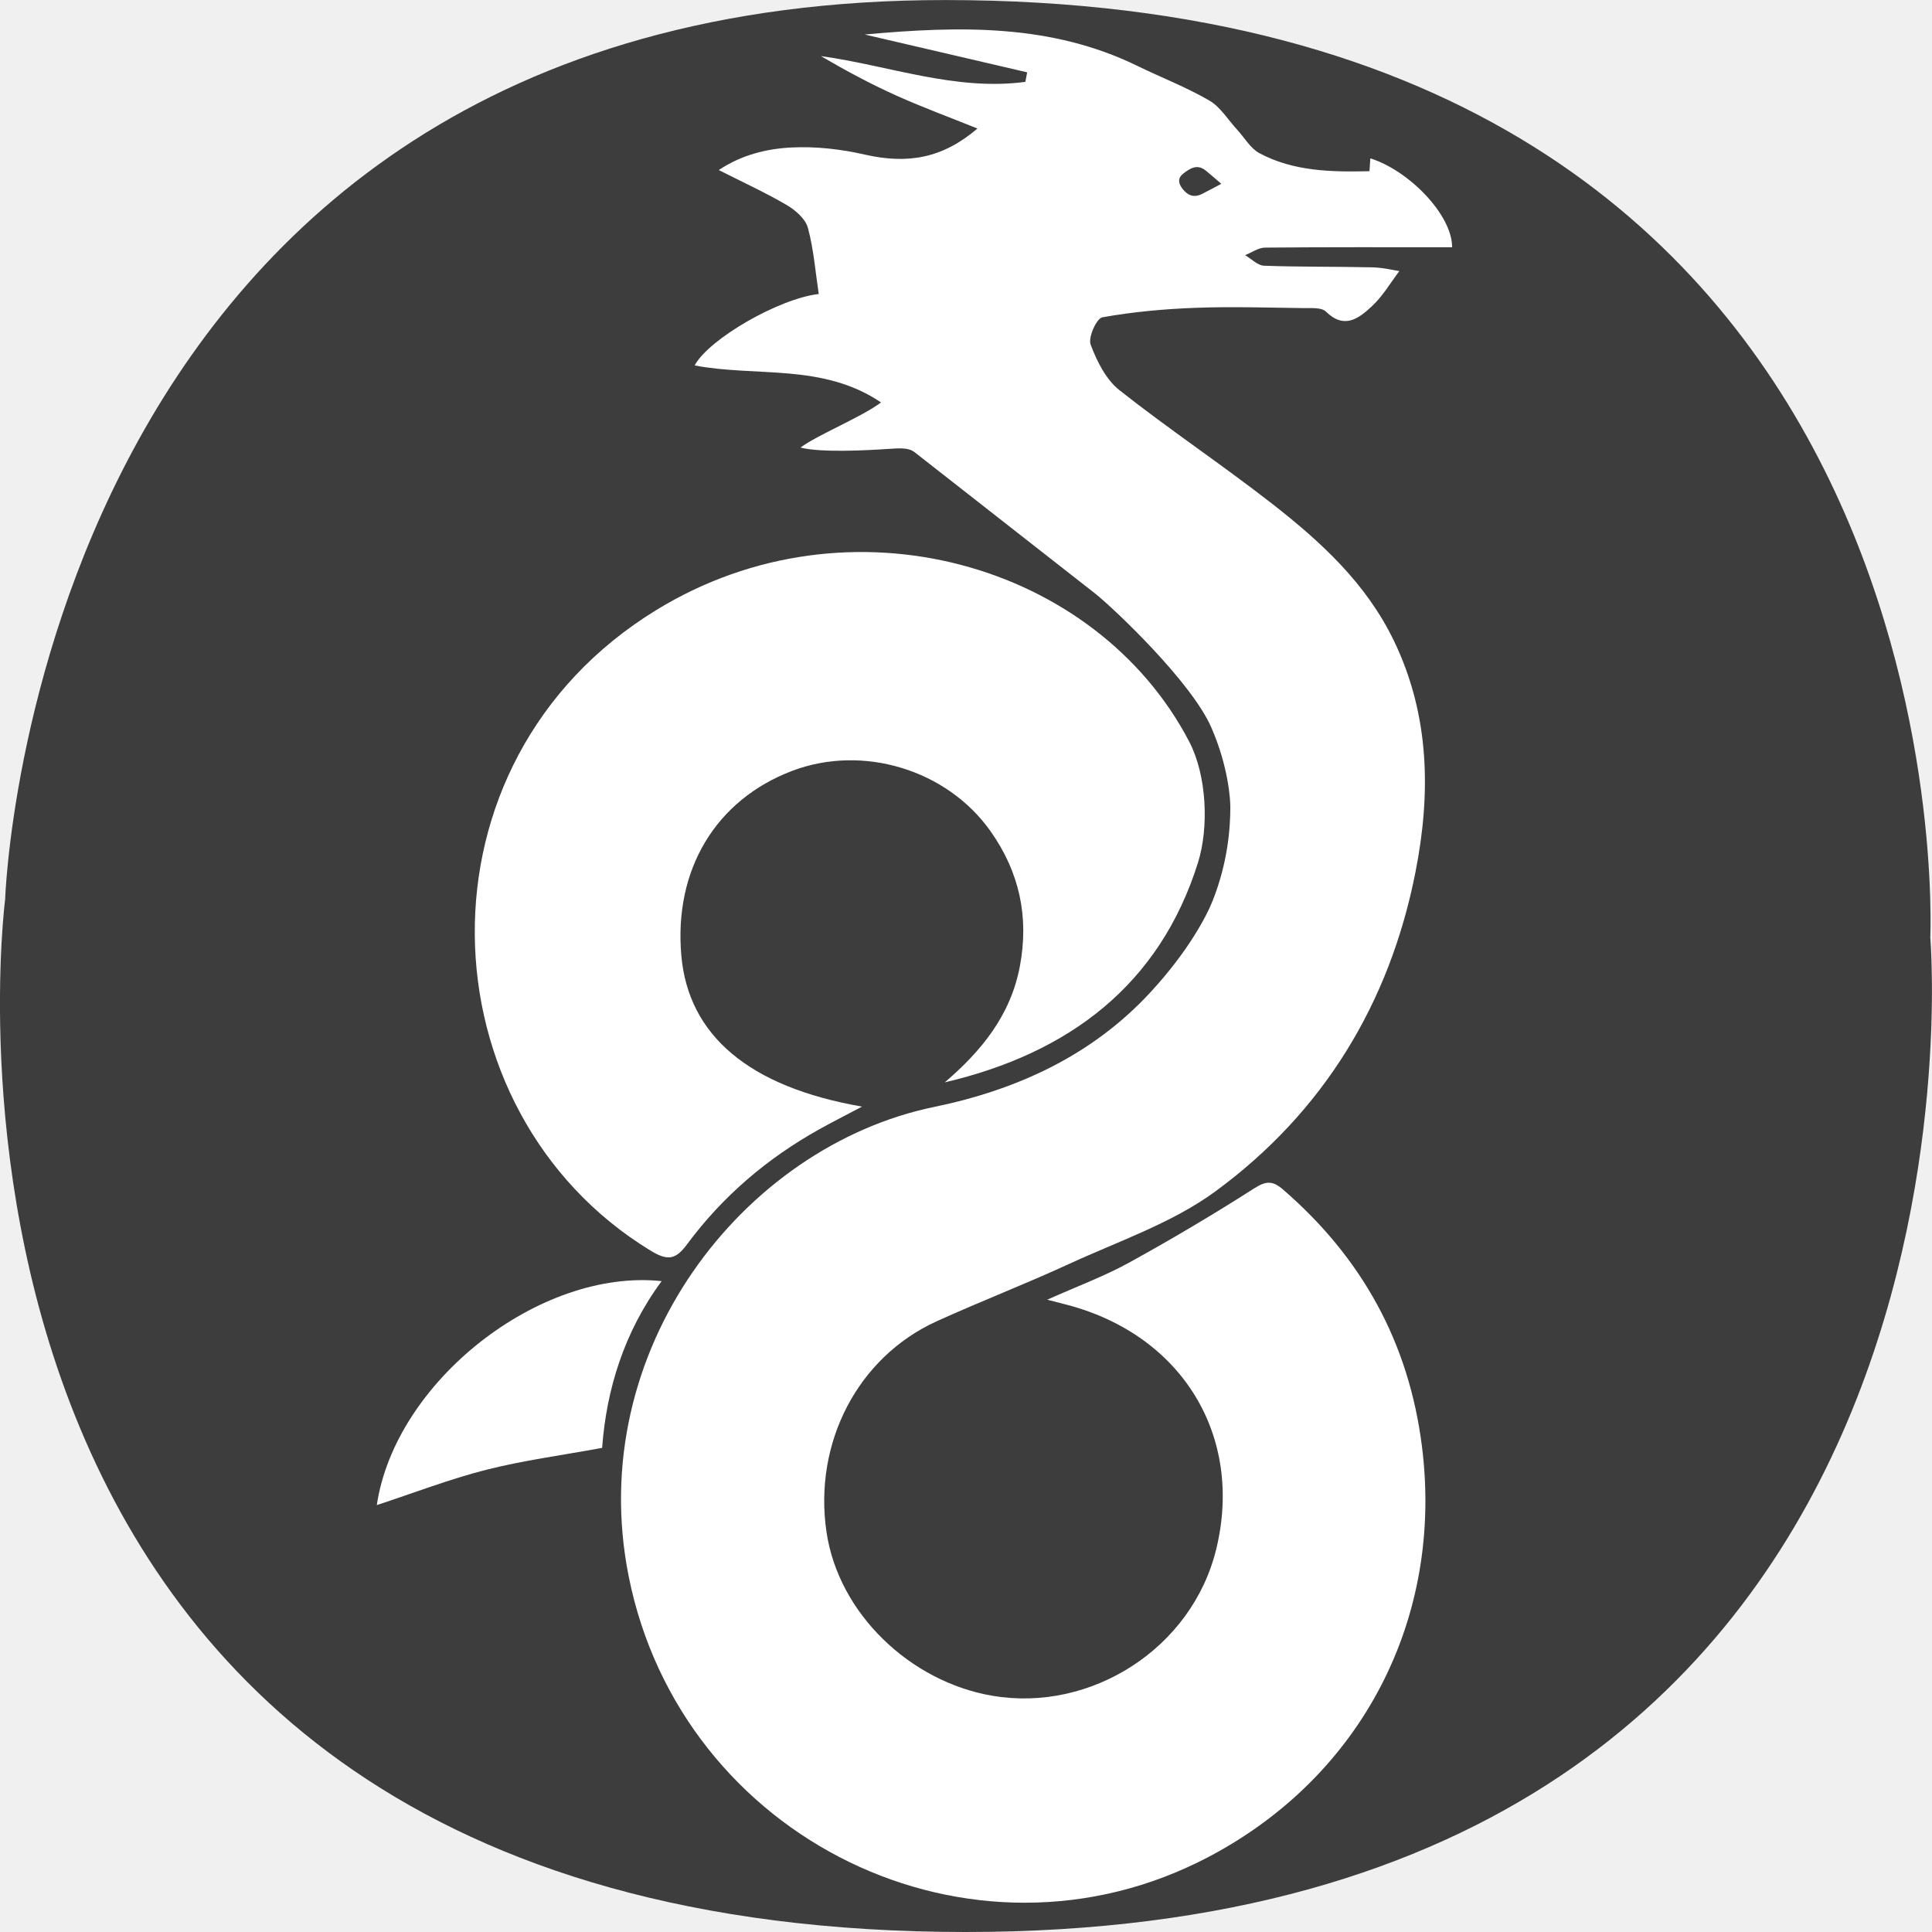
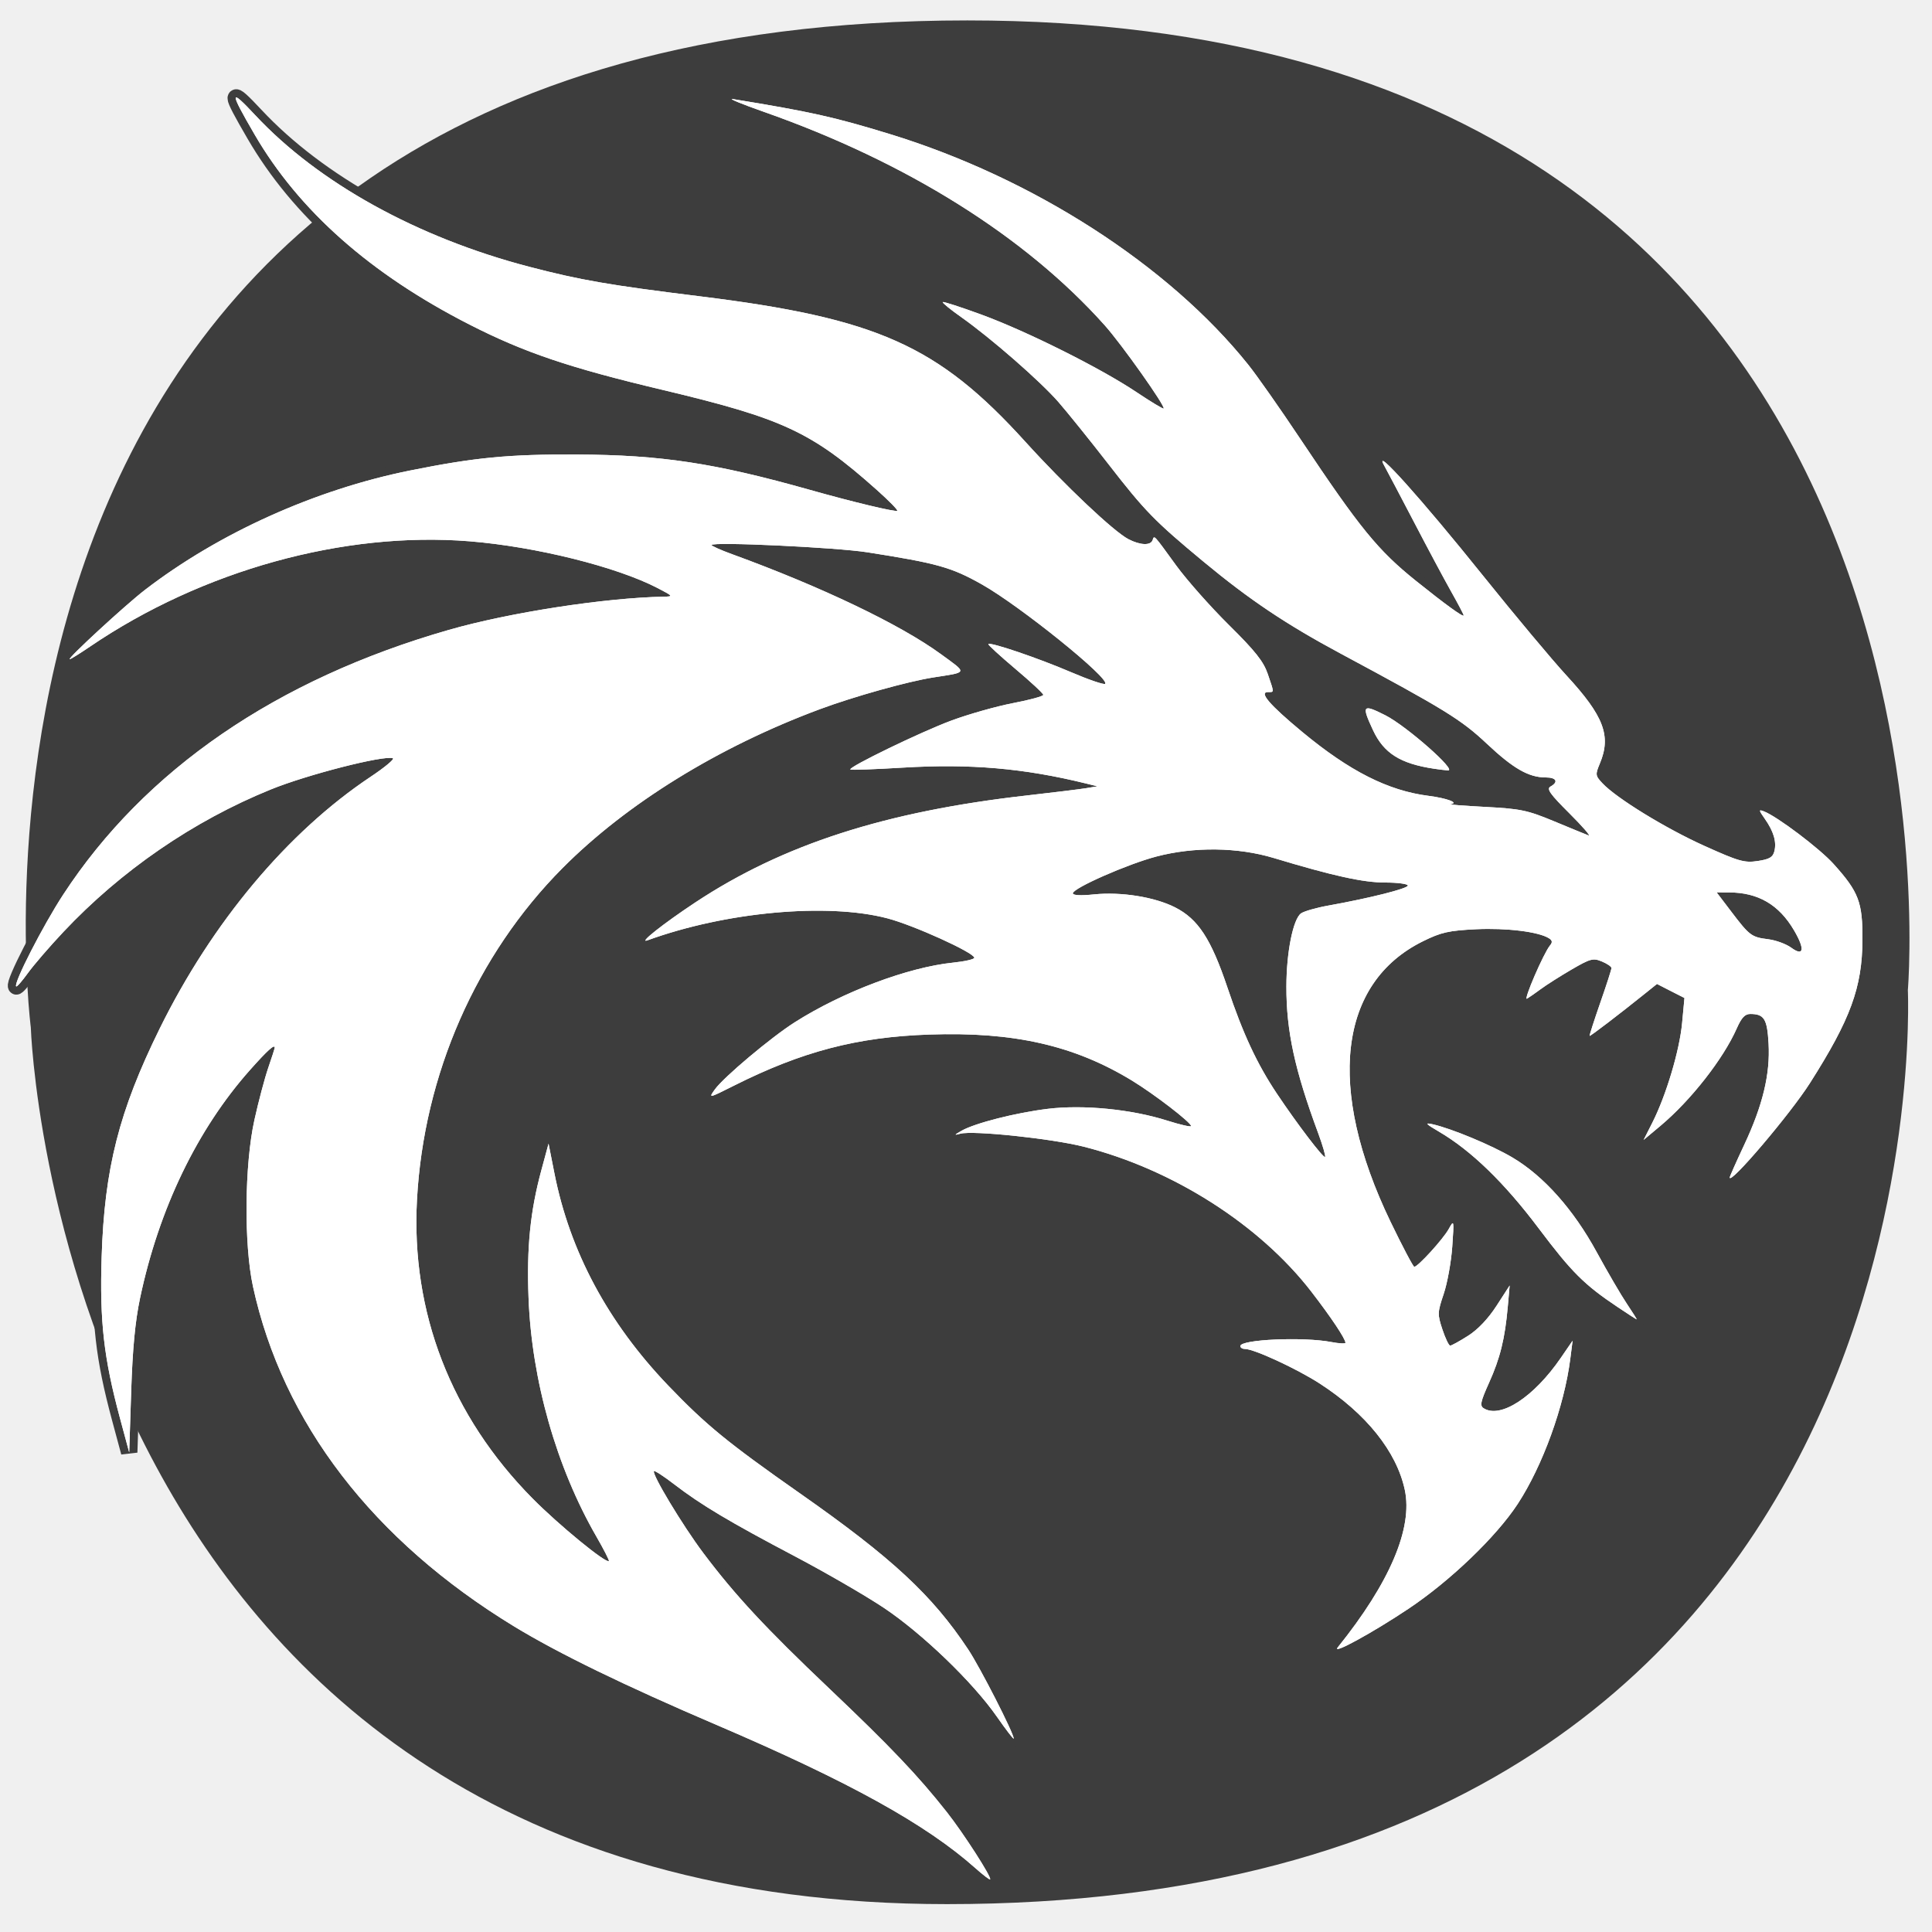
- <svg xmlns="http://www.w3.org/2000/svg" width="400" height="400" version="1.1" viewBox="0 0 400 400" xml:space="preserve">
-   <defs>
-     <clipPath id="a">
-       <path d="m0 300h300v-300h-300z" />
-     </clipPath>
-   </defs>
-   <g transform="matrix(1.3333 0 0 -1.3333 0 400)">
-     <g clip-path="url(#a)">
-       <g transform="translate(177.57 268.56)">
-         <path d="m0 0c0.969-0.066 2.097 0.81 3.987 1.635-1.862 0.802-2.973 1.655-3.939 1.593-0.996-0.063-2.592-1.031-2.567-1.578 0.027-0.603 1.532-1.583 2.519-1.65" fill="#3d3d3d" />
-       </g>
-       <g transform="translate(179.32 268.11)">
-         <path d="m0 0c0.969-0.066 2.097 0.81 3.987 1.635-1.862 0.802-2.973 1.655-3.939 1.593-0.996-0.063-2.592-1.031-2.567-1.578 0.027-0.603 1.532-1.583 2.519-1.65" fill="#3d3d3d" />
-       </g>
-       <g transform="translate(299.74 154.44)">
-         <path d="m0 0s6.94 145.56-153.04 145.56c-141.48 0-145.9-139.63-145.9-139.63s-20.811-160.37 149.16-160.37c163.02 0 149.78 154.44 149.78 154.44" fill="#3d3d3d" />
-       </g>
-       <g transform="translate(133.86 128.17)">
-         <path d="m0 0c-2.627-1.39-4.65-2.414-6.63-3.517-8.1-4.512-15.026-10.419-20.544-17.868-1.784-2.409-3.01-2.603-5.727-0.941-35.338 21.61-37.609 75.843 0.983 99.453 30.017 18.364 68.365 7.14 82.735-20.477 2.723-5.234 3.069-13.291 1.345-18.782-5.955-18.955-20.015-29.586-39.313-34.102 5.689 4.87 10.218 10.393 11.659 18.025 1.452 7.687-0.084 14.638-4.542 20.956-6.773 9.596-19.868 13.544-30.811 9.389-11.881-4.511-18.39-15.354-17.216-28.683 1.09-12.381 10.484-20.405 28.061-23.453" fill="#fff" />
-       </g>
-       <g transform="translate(58.513 66.293)">
-         <path d="M 0,0 C 2.838,19.152 25.265,36.788 44.23,34.776 38.356,26.832 35.643,17.846 34.988,8.883 28.686,7.722 22.747,6.941 16.981,5.478 11.304,4.037 5.803,1.903 0,0" fill="#fff" />
-       </g>
-       <g transform="translate(183.79 273.09)">
-         <path d="m0 0c1.061 0.812 2.155 1.494 3.472 0.408 0.75-0.617 1.478-1.257 2.386-2.032-1.127-0.595-2.042-1.096-2.975-1.567-1.306-0.658-2.282-0.218-3.072 0.822-0.642 0.844-0.757 1.645 0.189 2.369m15.447-157.8c-1.598 1.382-2.611 1.381-4.485 0.182-6.359-4.068-12.867-7.922-19.481-11.562-3.792-2.086-7.898-3.599-12.653-5.724 1.633-0.421 2.418-0.619 3.201-0.827 17.776-4.73 27.272-20.335 23.065-37.813-3.741-15.544-19.52-25.482-34.812-22.86-12.748 2.186-23.877 12.772-25.735 25.456-2.026 13.824 4.859 27.119 17.108 32.689 6.794 3.089 13.771 5.778 20.549 8.9 7.706 3.551 16.038 6.355 22.766 11.296 16.7 12.262 27.012 29.145 31.033 49.523 2.408 12.207 2.245 24.36-3.339 35.95-4.286 8.895-11.319 15.357-18.875 21.253-7.775 6.068-16.007 11.554-23.747 17.664-2.095 1.653-3.509 4.505-4.478 7.09-0.411 1.095 0.925 4.066 1.819 4.227 4.746 0.852 9.596 1.29 14.425 1.473 5.574 0.21 11.164 0.032 16.746-0.042 1.21-0.015 2.853 0.141 3.549-0.542 2.891-2.843 5.159-1.014 7.166 0.856 1.689 1.573 2.893 3.668 4.236 5.433-0.815 0.12-2.487 0.541-4.168 0.581-5.613 0.133-11.233 0.047-16.843 0.253-1 0.037-1.963 1.066-2.942 1.637 1.031 0.409 2.058 1.165 3.093 1.175 9.682 0.091 19.366 0.054 29.057 0.054 0.011 5.038-6.722 11.936-12.704 13.806-0.045-0.682-0.087-1.317-0.131-1.994-5.944-0.141-11.778-0.03-17.078 2.788-1.396 0.743-2.309 2.394-3.446 3.627-1.431 1.551-2.605 3.547-4.349 4.559-3.576 2.076-7.48 3.58-11.211 5.397-13.259 6.458-27.262 6.231-42.302 4.854 8.991-2.092 17.11-3.982 25.23-5.872-0.093-0.494-0.185-0.987-0.278-1.481-10.86-1.455-21.134 2.528-31.756 4.003 3.849-2.254 7.749-4.35 11.778-6.158 4.095-1.837 8.316-3.39 12.538-5.091-5.364-4.583-10.746-5.588-17.488-4.048-3.686 0.842-7.585 1.29-11.348 1.106-3.887-0.19-7.802-1.147-11.332-3.506 3.78-1.916 7.263-3.506 10.549-5.432 1.355-0.795 2.909-2.144 3.287-3.536 0.904-3.333 1.166-6.841 1.687-10.281-6.188-0.701-17.071-6.994-19.27-11.09 9.512-1.831 19.868 0.383 28.942-5.746-2.989-2.262-9.949-5.075-12.502-7.007 3.156-0.827 10.469-0.423 13.33-0.229 2.409 0.164 3.521 0.223 4.508-0.59l28.001-21.921c2.944-2.374 14.835-13.629 17.939-20.704 2.643-6.023 2.966-11.148 2.965-12.398-2e-3 -3.355-0.413-8.609-2.721-14.469-0.969-2.461-3.812-7.912-9.677-14.267-9.09-9.847-20.783-15.17-33.57-17.807-29.732-6.13-54.436-37.881-47.462-72.884 8.142-40.866 53.247-62.991 90.107-43.552 23.824 12.564 36.456 37.078 33.072 63.762-2.045 16.12-9.338 29.269-21.563 39.839" fill="#fff" />
-       </g>
-     </g>
+ <svg xmlns="http://www.w3.org/2000/svg" width="400" height="400" viewBox="0 0 400 400">
+   <g transform="translate(395 205) scale(1.30)">
+     <path d="m0 0s6.94 145.56-153.04 145.56c-141.48 0-145.9-139.63-145.9-139.63s-20.811-160.37 149.16-160.37c163.02 0 149.78 154.44 149.78 154.44" fill="#3d3d3d" />
+   </g>
+   <g transform="translate(-5, 10) scale(0.68 0.68)">
+     <path d="M 304.38 554.13 C289.35,540.74 265.92,527.77 225.50,510.47 C197.46,498.47 177.35,488.69 163.87,480.48 C120.93,454.31 93.41,418.49 84.38,377.00 C81.60,364.20 81.80,339.89 84.81,326.31 C86.05,320.70 87.95,313.55 89.03,310.40 C90.12,307.26 91.00,304.49 91.00,304.26 C91.00,303.10 88.80,305.08 83.53,311.00 C67.44,329.08 55.75,353.30 50.00,380.50 C48.51,387.56 47.71,395.93 47.29,409.00 L 46.69 427.50 L 43.87 417.04 C38.94,398.71 37.68,387.64 38.30,368.00 C39.15,341.08 43.60,323.60 55.96,298.50 C71.89,266.16 94.91,238.66 120.17,221.82 C124.54,218.91 127.59,216.36 126.96,216.15 C124.12,215.21 100.91,221.14 89.80,225.66 C66.22,235.24 44.22,250.35 26.62,269.07 C22.44,273.51 17.59,279.14 15.84,281.57 C14.09,284.00 12.49,285.83 12.28,285.62 C11.40,284.74 20.43,267.12 26.58,257.70 C51.43,219.66 91.52,192.14 144.00,177.08 C162.43,171.79 191.46,167.31 209.50,166.96 C212.37,166.91 212.28,166.79 207.63,164.37 C195.12,157.86 170.48,151.73 150.32,150.10 C112.01,147.01 68.94,158.95 34.82,182.12 C31.68,184.26 28.88,186.00 28.60,186.00 C27.61,186.00 45.56,169.45 51.50,164.89 C74.03,147.57 103.35,134.37 132.15,128.56 C151.99,124.57 162.28,123.58 183.00,123.68 C208.68,123.80 225.02,126.28 254.00,134.46 C267.23,138.19 280.07,141.26 280.54,140.80 C280.77,140.56 277.93,137.68 274.23,134.38 C254.48,116.79 245.73,112.71 209.00,103.98 C180.66,97.25 167.01,92.63 150.35,84.14 C120.18,68.76 98.39,49.49 84.87,26.24 C77.15,12.97 77.19,11.93 85.10,20.40 C104.31,40.97 134.45,57.64 168.50,66.52 C184.10,70.59 192.88,72.11 220.50,75.52 C274.45,82.20 292.94,90.46 319.55,119.81 C331.53,133.03 346.49,147.17 350.93,149.46 C354.53,151.32 357.67,151.45 358.28,149.75 C358.83,148.22 358.44,147.80 365.49,157.50 C368.70,161.90 375.90,170.03 381.50,175.57 C389.54,183.52 392.04,186.67 393.35,190.50 C395.35,196.37 395.34,196.00 393.46,196.00 C390.55,196.00 393.83,199.84 403.80,208.11 C418.25,220.10 430.01,226.05 442.34,227.61 C447.92,228.32 451.76,229.77 449.00,230.14 C448.17,230.25 452.90,230.62 459.50,230.97 C470.32,231.54 472.38,231.97 480.50,235.34 C485.45,237.40 490.17,239.34 491.00,239.65 C491.83,239.96 489.21,236.94 485.19,232.93 C479.25,227.02 478.17,225.48 479.44,224.77 C481.96,223.36 481.24,222.00 477.97,222.00 C472.81,222.00 468.10,219.30 460.08,211.76 C452.25,204.39 447.35,201.37 415.50,184.27 C398.87,175.34 387.78,167.90 373.80,156.31 C358.87,143.93 355.95,140.93 344.76,126.50 C339.21,119.35 332.38,110.88 329.59,107.67 C323.98,101.26 309.03,88.20 299.89,81.76 C296.67,79.49 294.20,77.47 294.40,77.27 C294.60,77.07 299.88,78.78 306.13,81.07 C319.93,86.12 342.45,97.38 353.33,104.66 C357.72,107.60 361.47,109.86 361.65,109.68 C362.28,109.06 348.87,90.11 343.71,84.34 C319.54,57.28 283.40,34.64 240.00,19.37 C233.12,16.95 228.85,15.19 230.50,15.46 C254.19,19.33 261.22,20.89 278.14,26.07 C321.76,39.41 363.19,66.06 387.43,96.37 C390.01,99.59 397.12,109.72 403.22,118.87 C421.48,146.23 426.87,152.85 438.57,162.23 C447.52,169.41 453.00,173.37 453.00,172.66 C453.00,172.39 451.27,169.10 449.15,165.34 C447.03,161.58 442.02,152.20 438.01,144.50 C433.99,136.80 429.84,128.93 428.78,127.00 C425.26,120.64 440.20,137.28 458.79,160.45 C468.48,172.52 479.96,186.25 484.29,190.95 C495.66,203.28 497.97,209.34 494.48,217.70 C493.04,221.16 493.07,221.45 495.23,223.76 C499.46,228.29 514.45,237.50 526.25,242.82 C536.78,247.57 538.47,248.05 542.51,247.45 C546.10,246.91 547.14,246.30 547.60,244.46 C548.32,241.60 547.37,238.40 544.67,234.57 C542.82,231.94 542.79,231.71 544.39,232.32 C548.45,233.88 561.41,243.66 565.63,248.36 C573.30,256.88 574.48,259.99 574.41,271.50 C574.33,285.94 570.78,295.63 558.43,315.05 C552.48,324.42 534.00,346.17 534.00,343.81 C534.00,343.51 535.98,339.05 538.41,333.88 C544.06,321.84 546.36,312.30 545.83,303.02 C545.41,295.53 544.50,294.04 540.30,294.02 C538.65,294.00 537.60,295.11 536.14,298.42 C532.02,307.74 522.12,320.36 512.88,328.10 L 507.78 332.37 L 510.44 327.12 C514.63,318.84 518.72,305.18 519.50,296.82 L 520.22 289.15 L 516.03 287.02 L 511.85 284.88 L 508.35 287.69 C500.26,294.19 491.53,300.86 491.35,300.68 C491.24,300.57 492.69,296.06 494.57,290.65 C496.46,285.24 498.00,280.46 498.00,280.03 C498.00,279.60 496.68,278.70 495.07,278.03 C492.41,276.93 491.58,277.15 485.82,280.50 C482.35,282.53 478.15,285.19 476.50,286.42 C474.85,287.64 472.96,288.96 472.29,289.35 C471.04,290.09 477.33,275.52 479.27,273.17 C480.09,272.19 480.00,271.62 478.94,270.95 C475.78,268.98 466.05,267.78 456.79,268.22 C448.45,268.63 446.15,269.14 440.64,271.86 C414.85,284.55 411.12,316.60 430.71,357.25 C434.36,364.81 437.62,371.00 437.96,371.00 C439.06,371.00 446.72,362.60 448.44,359.50 C450.07,356.56 450.09,356.67 449.52,364.88 C449.19,369.50 448.03,375.95 446.92,379.24 C445.01,384.91 444.99,385.45 446.53,390.10 C447.43,392.80 448.49,395.00 448.88,395.00 C449.28,395.00 451.73,393.66 454.32,392.01 C457.33,390.11 460.46,386.80 463.01,382.86 L 467.00 376.69 L 466.43 383.09 C465.57,392.85 464.10,398.83 460.71,406.33 C458.14,412.04 457.87,413.30 459.07,414.06 C464.20,417.31 474.35,410.70 482.57,398.73 L 486.16 393.50 L 485.46 399.00 C483.62,413.46 477.05,431.58 469.44,443.21 C462.92,453.16 448.95,466.58 436.27,475.06 C425.30,482.40 412.73,489.27 414.65,486.88 C430.51,467.16 437.57,450.57 435.07,438.90 C432.58,427.26 423.31,415.69 409.17,406.54 C402.17,402.02 389.16,396.00 386.36,396.00 C385.61,396.00 385.00,395.61 385.00,395.13 C385.00,393.10 404.20,392.26 412.75,393.91 C415.09,394.36 417.00,394.45 417.00,394.12 C416.99,392.90 412.62,386.35 406.62,378.57 C390.86,358.15 364.42,341.30 337.34,334.43 C327.56,331.95 303.63,329.43 299.76,330.47 C297.79,331.00 297.83,330.88 300.11,329.58 C304.16,327.26 316.61,324.09 326.38,322.90 C337.20,321.58 351.86,323.03 362.72,326.48 C366.73,327.75 370.00,328.50 370.00,328.14 C369.99,327.04 358.82,318.45 352.00,314.29 C334.39,303.57 316.01,299.39 290.28,300.28 C268.33,301.03 251.54,305.43 230.76,315.87 C223.08,319.73 223.05,319.73 225.00,317.00 C227.62,313.32 242.09,301.15 249.33,296.55 C263.83,287.32 283.81,279.79 297.52,278.39 C301.09,278.02 304.00,277.36 304.00,276.91 C304.00,275.37 285.52,266.98 277.50,264.89 C259.20,260.10 228.31,262.93 204.50,271.59 C201.54,272.66 209.29,266.52 219.04,260.07 C245.70,242.43 276.87,232.37 320.00,227.49 C327.98,226.59 336.08,225.59 338.00,225.28 L 341.50 224.70 L 338.00 223.84 C319.08,219.19 302.79,217.78 282.27,219.01 C273.66,219.53 266.46,219.79 266.26,219.59 C265.55,218.88 287.64,208.17 297.00,204.69 C302.23,202.75 310.66,200.36 315.75,199.38 C320.84,198.41 325.00,197.27 325.00,196.86 C325.00,196.44 321.16,192.87 316.47,188.92 C311.78,184.96 308.09,181.58 308.28,181.39 C308.93,180.73 323.51,185.69 333.35,189.91 C338.77,192.23 343.49,193.84 343.84,193.50 C345.40,191.94 317.91,169.77 306.31,163.23 C297.04,158.00 292.68,156.78 271.50,153.46 C261.87,151.94 224.00,150.18 224.00,151.24 C224.00,151.52 226.81,152.78 230.25,154.03 C257.51,163.97 281.47,175.44 293.83,184.46 C301.98,190.41 302.15,189.89 291.50,191.56 C283.76,192.77 267.39,197.35 257.00,201.21 C226.10,212.70 198.16,229.95 178.63,249.59 C152.37,276.01 136.37,312.45 134.31,350.59 C132.46,384.87 144.66,416.42 169.50,441.54 C177.48,449.61 191.90,461.43 192.75,460.59 C192.92,460.42 191.20,457.05 188.92,453.10 C176.76,432.01 169.24,405.54 168.28,380.49 C167.69,365.07 168.79,354.10 172.19,341.55 L 174.37 333.50 L 176.15 342.50 C180.86,366.36 192.47,388.01 210.81,407.16 C222.36,419.20 228.83,424.50 251.00,440.04 C278.96,459.63 291.21,471.00 302.14,487.50 C305.77,492.97 316.00,513.00 316.00,514.63 C316.00,515.01 313.67,511.98 310.83,507.91 C303.54,497.45 288.18,482.67 276.46,474.83 C270.98,471.17 258.78,464.10 249.35,459.13 C229.47,448.66 220.79,443.48 212.69,437.26 C209.49,434.80 206.69,432.97 206.47,433.20 C205.69,433.98 215.18,449.74 221.46,458.10 C231.15,470.99 240.40,480.95 259.94,499.50 C278.51,517.14 286.90,525.96 295.62,537.01 C300.71,543.46 309.39,556.96 308.81,557.51 C308.64,557.67 306.65,556.15 304.38,554.13 ZM 408.70 330.31 C401.55,311.02 398.99,299.22 399.02,285.66 C399.03,275.25 401.05,265.17 403.46,263.40 C404.36,262.75 408.11,261.67 411.80,261.01 C424.41,258.75 436.00,255.83 436.00,254.92 C436.00,254.41 432.91,254.00 429.13,254.00 C422.39,254.00 413.29,252.00 395.14,246.52 C384.22,243.23 370.95,243.06 359.44,246.08 C350.68,248.37 334.00,255.72 334.00,257.28 C334.00,257.91 336.41,258.03 340.47,257.61 C348.73,256.77 358.86,258.39 365.11,261.55 C372.15,265.12 376.08,271.14 381.08,286.00 C385.82,300.10 390.09,309.25 396.14,318.30 C402.26,327.46 410.31,338.03 410.79,337.54 C411.03,337.31 410.08,334.05 408.70,330.31 ZM 553.60 268.58 C549.00,260.72 542.64,257.02 533.76,257.01 L 530.02 257.00 L 534.45 262.83 C540.06,270.21 540.61,270.62 545.73,271.27 C548.06,271.56 551.21,272.72 552.73,273.84 C556.57,276.65 556.96,274.31 553.60,268.58 ZM 499.99 383.33 C489.69,376.45 485.92,372.69 475.81,359.25 C465.40,345.41 455.28,335.59 445.50,329.86 C441.43,327.48 441.06,327.05 443.50,327.59 C449.23,328.86 461.54,333.98 467.86,337.73 C477.36,343.36 486.42,353.53 493.49,366.51 C496.79,372.55 500.92,379.64 502.68,382.25 C504.43,384.86 505.78,387.00 505.67,387.00 C505.56,387.00 503.00,385.35 499.99,383.33 ZM 444.00 219.35 C433.68,217.80 428.67,214.63 425.39,207.60 C421.85,199.99 422.20,199.57 429.14,203.07 C435.53,206.30 451.20,220.10 448.20,219.86 C447.26,219.79 445.38,219.56 444.00,219.35 Z" fill="#ffffff" stroke="#3d3d3d" stroke-width="5" paint-order="stroke" />
+     <path d="M 304.38 554.13 C289.35,540.74 265.92,527.77 225.50,510.47 C197.46,498.47 177.35,488.69 163.87,480.48 C120.93,454.31 93.41,418.49 84.38,377.00 C81.60,364.20 81.80,339.89 84.81,326.31 C86.05,320.70 87.95,313.55 89.03,310.40 C90.12,307.26 91.00,304.49 91.00,304.26 C91.00,303.10 88.80,305.08 83.53,311.00 C67.44,329.08 55.75,353.30 50.00,380.50 C48.51,387.56 47.71,395.93 47.29,409.00 L 46.69 427.50 L 43.87 417.04 C38.94,398.71 37.68,387.64 38.30,368.00 C39.15,341.08 43.60,323.60 55.96,298.50 C71.89,266.16 94.91,238.66 120.17,221.82 C124.54,218.91 127.59,216.36 126.96,216.15 C124.12,215.21 100.91,221.14 89.80,225.66 C66.22,235.24 44.22,250.35 26.62,269.07 C22.44,273.51 17.59,279.14 15.84,281.57 C14.09,284.00 12.49,285.83 12.28,285.62 C11.40,284.74 20.43,267.12 26.58,257.70 C51.43,219.66 91.52,192.14 144.00,177.08 C162.43,171.79 191.46,167.31 209.50,166.96 C212.37,166.91 212.28,166.79 207.63,164.37 C195.12,157.86 170.48,151.73 150.32,150.10 C112.01,147.01 68.94,158.95 34.82,182.12 C31.68,184.26 28.88,186.00 28.60,186.00 C27.61,186.00 45.56,169.45 51.50,164.89 C74.03,147.57 103.35,134.37 132.15,128.56 C151.99,124.57 162.28,123.58 183.00,123.68 C208.68,123.80 225.02,126.28 254.00,134.46 C267.23,138.19 280.07,141.26 280.54,140.80 C280.77,140.56 277.93,137.68 274.23,134.38 C254.48,116.79 245.73,112.71 209.00,103.98 C180.66,97.25 167.01,92.63 150.35,84.14 C120.18,68.76 98.39,49.49 84.87,26.24 C77.15,12.97 77.19,11.93 85.10,20.40 C104.31,40.97 134.45,57.64 168.50,66.52 C184.10,70.59 192.88,72.11 220.50,75.52 C274.45,82.20 292.94,90.46 319.55,119.81 C331.53,133.03 346.49,147.17 350.93,149.46 C354.53,151.32 357.67,151.45 358.28,149.75 C358.83,148.22 358.44,147.80 365.49,157.50 C368.70,161.90 375.90,170.03 381.50,175.57 C389.54,183.52 392.04,186.67 393.35,190.50 C395.35,196.37 395.34,196.00 393.46,196.00 C390.55,196.00 393.83,199.84 403.80,208.11 C418.25,220.10 430.01,226.05 442.34,227.61 C447.92,228.32 451.76,229.77 449.00,230.14 C448.17,230.25 452.90,230.62 459.50,230.97 C470.32,231.54 472.38,231.97 480.50,235.34 C485.45,237.40 490.17,239.34 491.00,239.65 C491.83,239.96 489.21,236.94 485.19,232.93 C479.25,227.02 478.17,225.48 479.44,224.77 C481.96,223.36 481.24,222.00 477.97,222.00 C472.81,222.00 468.10,219.30 460.08,211.76 C452.25,204.39 447.35,201.37 415.50,184.27 C398.87,175.34 387.78,167.90 373.80,156.31 C358.87,143.93 355.95,140.93 344.76,126.50 C339.21,119.35 332.38,110.88 329.59,107.67 C323.98,101.26 309.03,88.20 299.89,81.76 C296.67,79.49 294.20,77.47 294.40,77.27 C294.60,77.07 299.88,78.78 306.13,81.07 C319.93,86.12 342.45,97.38 353.33,104.66 C357.72,107.60 361.47,109.86 361.65,109.68 C362.28,109.06 348.87,90.11 343.71,84.34 C319.54,57.28 283.40,34.64 240.00,19.37 C233.12,16.95 228.85,15.19 230.50,15.46 C254.19,19.33 261.22,20.89 278.14,26.07 C321.76,39.41 363.19,66.06 387.43,96.37 C390.01,99.59 397.12,109.72 403.22,118.87 C421.48,146.23 426.87,152.85 438.57,162.23 C447.52,169.41 453.00,173.37 453.00,172.66 C453.00,172.39 451.27,169.10 449.15,165.34 C447.03,161.58 442.02,152.20 438.01,144.50 C433.99,136.80 429.84,128.93 428.78,127.00 C425.26,120.64 440.20,137.28 458.79,160.45 C468.48,172.52 479.96,186.25 484.29,190.95 C495.66,203.28 497.97,209.34 494.48,217.70 C493.04,221.16 493.07,221.45 495.23,223.76 C499.46,228.29 514.45,237.50 526.25,242.82 C536.78,247.57 538.47,248.05 542.51,247.45 C546.10,246.91 547.14,246.30 547.60,244.46 C548.32,241.60 547.37,238.40 544.67,234.57 C542.82,231.94 542.79,231.71 544.39,232.32 C548.45,233.88 561.41,243.66 565.63,248.36 C573.30,256.88 574.48,259.99 574.41,271.50 C574.33,285.94 570.78,295.63 558.43,315.05 C552.48,324.42 534.00,346.17 534.00,343.81 C534.00,343.51 535.98,339.05 538.41,333.88 C544.06,321.84 546.36,312.30 545.83,303.02 C545.41,295.53 544.50,294.04 540.30,294.02 C538.65,294.00 537.60,295.11 536.14,298.42 C532.02,307.74 522.12,320.36 512.88,328.10 L 507.78 332.37 L 510.44 327.12 C514.63,318.84 518.72,305.18 519.50,296.82 L 520.22 289.15 L 516.03 287.02 L 511.85 284.88 L 508.35 287.69 C500.26,294.19 491.53,300.86 491.35,300.68 C491.24,300.57 492.69,296.06 494.57,290.65 C496.46,285.24 498.00,280.46 498.00,280.03 C498.00,279.60 496.68,278.70 495.07,278.03 C492.41,276.93 491.58,277.15 485.82,280.50 C482.35,282.53 478.15,285.19 476.50,286.42 C474.85,287.64 472.96,288.96 472.29,289.35 C471.04,290.09 477.33,275.52 479.27,273.17 C480.09,272.19 480.00,271.62 478.94,270.95 C475.78,268.98 466.05,267.78 456.79,268.22 C448.45,268.63 446.15,269.14 440.64,271.86 C414.85,284.55 411.12,316.60 430.71,357.25 C434.36,364.81 437.62,371.00 437.96,371.00 C439.06,371.00 446.72,362.60 448.44,359.50 C450.07,356.56 450.09,356.67 449.52,364.88 C449.19,369.50 448.03,375.95 446.92,379.24 C445.01,384.91 444.99,385.45 446.53,390.10 C447.43,392.80 448.49,395.00 448.88,395.00 C449.28,395.00 451.73,393.66 454.32,392.01 C457.33,390.11 460.46,386.80 463.01,382.86 L 467.00 376.69 L 466.43 383.09 C465.57,392.85 464.10,398.83 460.71,406.33 C458.14,412.04 457.87,413.30 459.07,414.06 C464.20,417.31 474.35,410.70 482.57,398.73 L 486.16 393.50 L 485.46 399.00 C483.62,413.46 477.05,431.58 469.44,443.21 C462.92,453.16 448.95,466.58 436.27,475.06 C425.30,482.40 412.73,489.27 414.65,486.88 C430.51,467.16 437.57,450.57 435.07,438.90 C432.58,427.26 423.31,415.69 409.17,406.54 C402.17,402.02 389.16,396.00 386.36,396.00 C385.61,396.00 385.00,395.61 385.00,395.13 C385.00,393.10 404.20,392.26 412.75,393.91 C415.09,394.36 417.00,394.45 417.00,394.12 C416.99,392.90 412.62,386.35 406.62,378.57 C390.86,358.15 364.42,341.30 337.34,334.43 C327.56,331.95 303.63,329.43 299.76,330.47 C297.79,331.00 297.83,330.88 300.11,329.58 C304.16,327.26 316.61,324.09 326.38,322.90 C337.20,321.58 351.86,323.03 362.72,326.48 C366.73,327.75 370.00,328.50 370.00,328.14 C369.99,327.04 358.82,318.45 352.00,314.29 C334.39,303.57 316.01,299.39 290.28,300.28 C268.33,301.03 251.54,305.43 230.76,315.87 C223.08,319.73 223.05,319.73 225.00,317.00 C227.62,313.32 242.09,301.15 249.33,296.55 C263.83,287.32 283.81,279.79 297.52,278.39 C301.09,278.02 304.00,277.36 304.00,276.91 C304.00,275.37 285.52,266.98 277.50,264.89 C259.20,260.10 228.31,262.93 204.50,271.59 C201.54,272.66 209.29,266.52 219.04,260.07 C245.70,242.43 276.87,232.37 320.00,227.49 C327.98,226.59 336.08,225.59 338.00,225.28 L 341.50 224.70 L 338.00 223.84 C319.08,219.19 302.79,217.78 282.27,219.01 C273.66,219.53 266.46,219.79 266.26,219.59 C265.55,218.88 287.64,208.17 297.00,204.69 C302.23,202.75 310.66,200.36 315.75,199.38 C320.84,198.41 325.00,197.27 325.00,196.86 C325.00,196.44 321.16,192.87 316.47,188.92 C311.78,184.96 308.09,181.58 308.28,181.39 C308.93,180.73 323.51,185.69 333.35,189.91 C338.77,192.23 343.49,193.84 343.84,193.50 C345.40,191.94 317.91,169.77 306.31,163.23 C297.04,158.00 292.68,156.78 271.50,153.46 C261.87,151.94 224.00,150.18 224.00,151.24 C224.00,151.52 226.81,152.78 230.25,154.03 C257.51,163.97 281.47,175.44 293.83,184.46 C301.98,190.41 302.15,189.89 291.50,191.56 C283.76,192.77 267.39,197.35 257.00,201.21 C226.10,212.70 198.16,229.95 178.63,249.59 C152.37,276.01 136.37,312.45 134.31,350.59 C132.46,384.87 144.66,416.42 169.50,441.54 C177.48,449.61 191.90,461.43 192.75,460.59 C192.92,460.42 191.20,457.05 188.92,453.10 C176.76,432.01 169.24,405.54 168.28,380.49 C167.69,365.07 168.79,354.10 172.19,341.55 L 174.37 333.50 L 176.15 342.50 C180.86,366.36 192.47,388.01 210.81,407.16 C222.36,419.20 228.83,424.50 251.00,440.04 C278.96,459.63 291.21,471.00 302.14,487.50 C305.77,492.97 316.00,513.00 316.00,514.63 C316.00,515.01 313.67,511.98 310.83,507.91 C303.54,497.45 288.18,482.67 276.46,474.83 C270.98,471.17 258.78,464.10 249.35,459.13 C229.47,448.66 220.79,443.48 212.69,437.26 C209.49,434.80 206.69,432.97 206.47,433.20 C205.69,433.98 215.18,449.74 221.46,458.10 C231.15,470.99 240.40,480.95 259.94,499.50 C278.51,517.14 286.90,525.96 295.62,537.01 C300.71,543.46 309.39,556.96 308.81,557.51 C308.64,557.67 306.65,556.15 304.38,554.13 ZM 408.70 330.31 C401.55,311.02 398.99,299.22 399.02,285.66 C399.03,275.25 401.05,265.17 403.46,263.40 C404.36,262.75 408.11,261.67 411.80,261.01 C424.41,258.75 436.00,255.83 436.00,254.92 C436.00,254.41 432.91,254.00 429.13,254.00 C422.39,254.00 413.29,252.00 395.14,246.52 C384.22,243.23 370.95,243.06 359.44,246.08 C350.68,248.37 334.00,255.72 334.00,257.28 C334.00,257.91 336.41,258.03 340.47,257.61 C348.73,256.77 358.86,258.39 365.11,261.55 C372.15,265.12 376.08,271.14 381.08,286.00 C385.82,300.10 390.09,309.25 396.14,318.30 C402.26,327.46 410.31,338.03 410.79,337.54 C411.03,337.31 410.08,334.05 408.70,330.31 ZM 553.60 268.58 C549.00,260.72 542.64,257.02 533.76,257.01 L 530.02 257.00 L 534.45 262.83 C540.06,270.21 540.61,270.62 545.73,271.27 C548.06,271.56 551.21,272.72 552.73,273.84 C556.57,276.65 556.96,274.31 553.60,268.58 ZM 499.99 383.33 C489.69,376.45 485.92,372.69 475.81,359.25 C465.40,345.41 455.28,335.59 445.50,329.86 C441.43,327.48 441.06,327.05 443.50,327.59 C449.23,328.86 461.54,333.98 467.86,337.73 C477.36,343.36 486.42,353.53 493.49,366.51 C496.79,372.55 500.92,379.64 502.68,382.25 C504.43,384.86 505.78,387.00 505.67,387.00 C505.56,387.00 503.00,385.35 499.99,383.33 ZM 444.00 219.35 C433.68,217.80 428.67,214.63 425.39,207.60 C421.85,199.99 422.20,199.57 429.14,203.07 C435.53,206.30 451.20,220.10 448.20,219.86 C447.26,219.79 445.38,219.56 444.00,219.35 Z" fill="#ffffff" />
  </g>
</svg>
